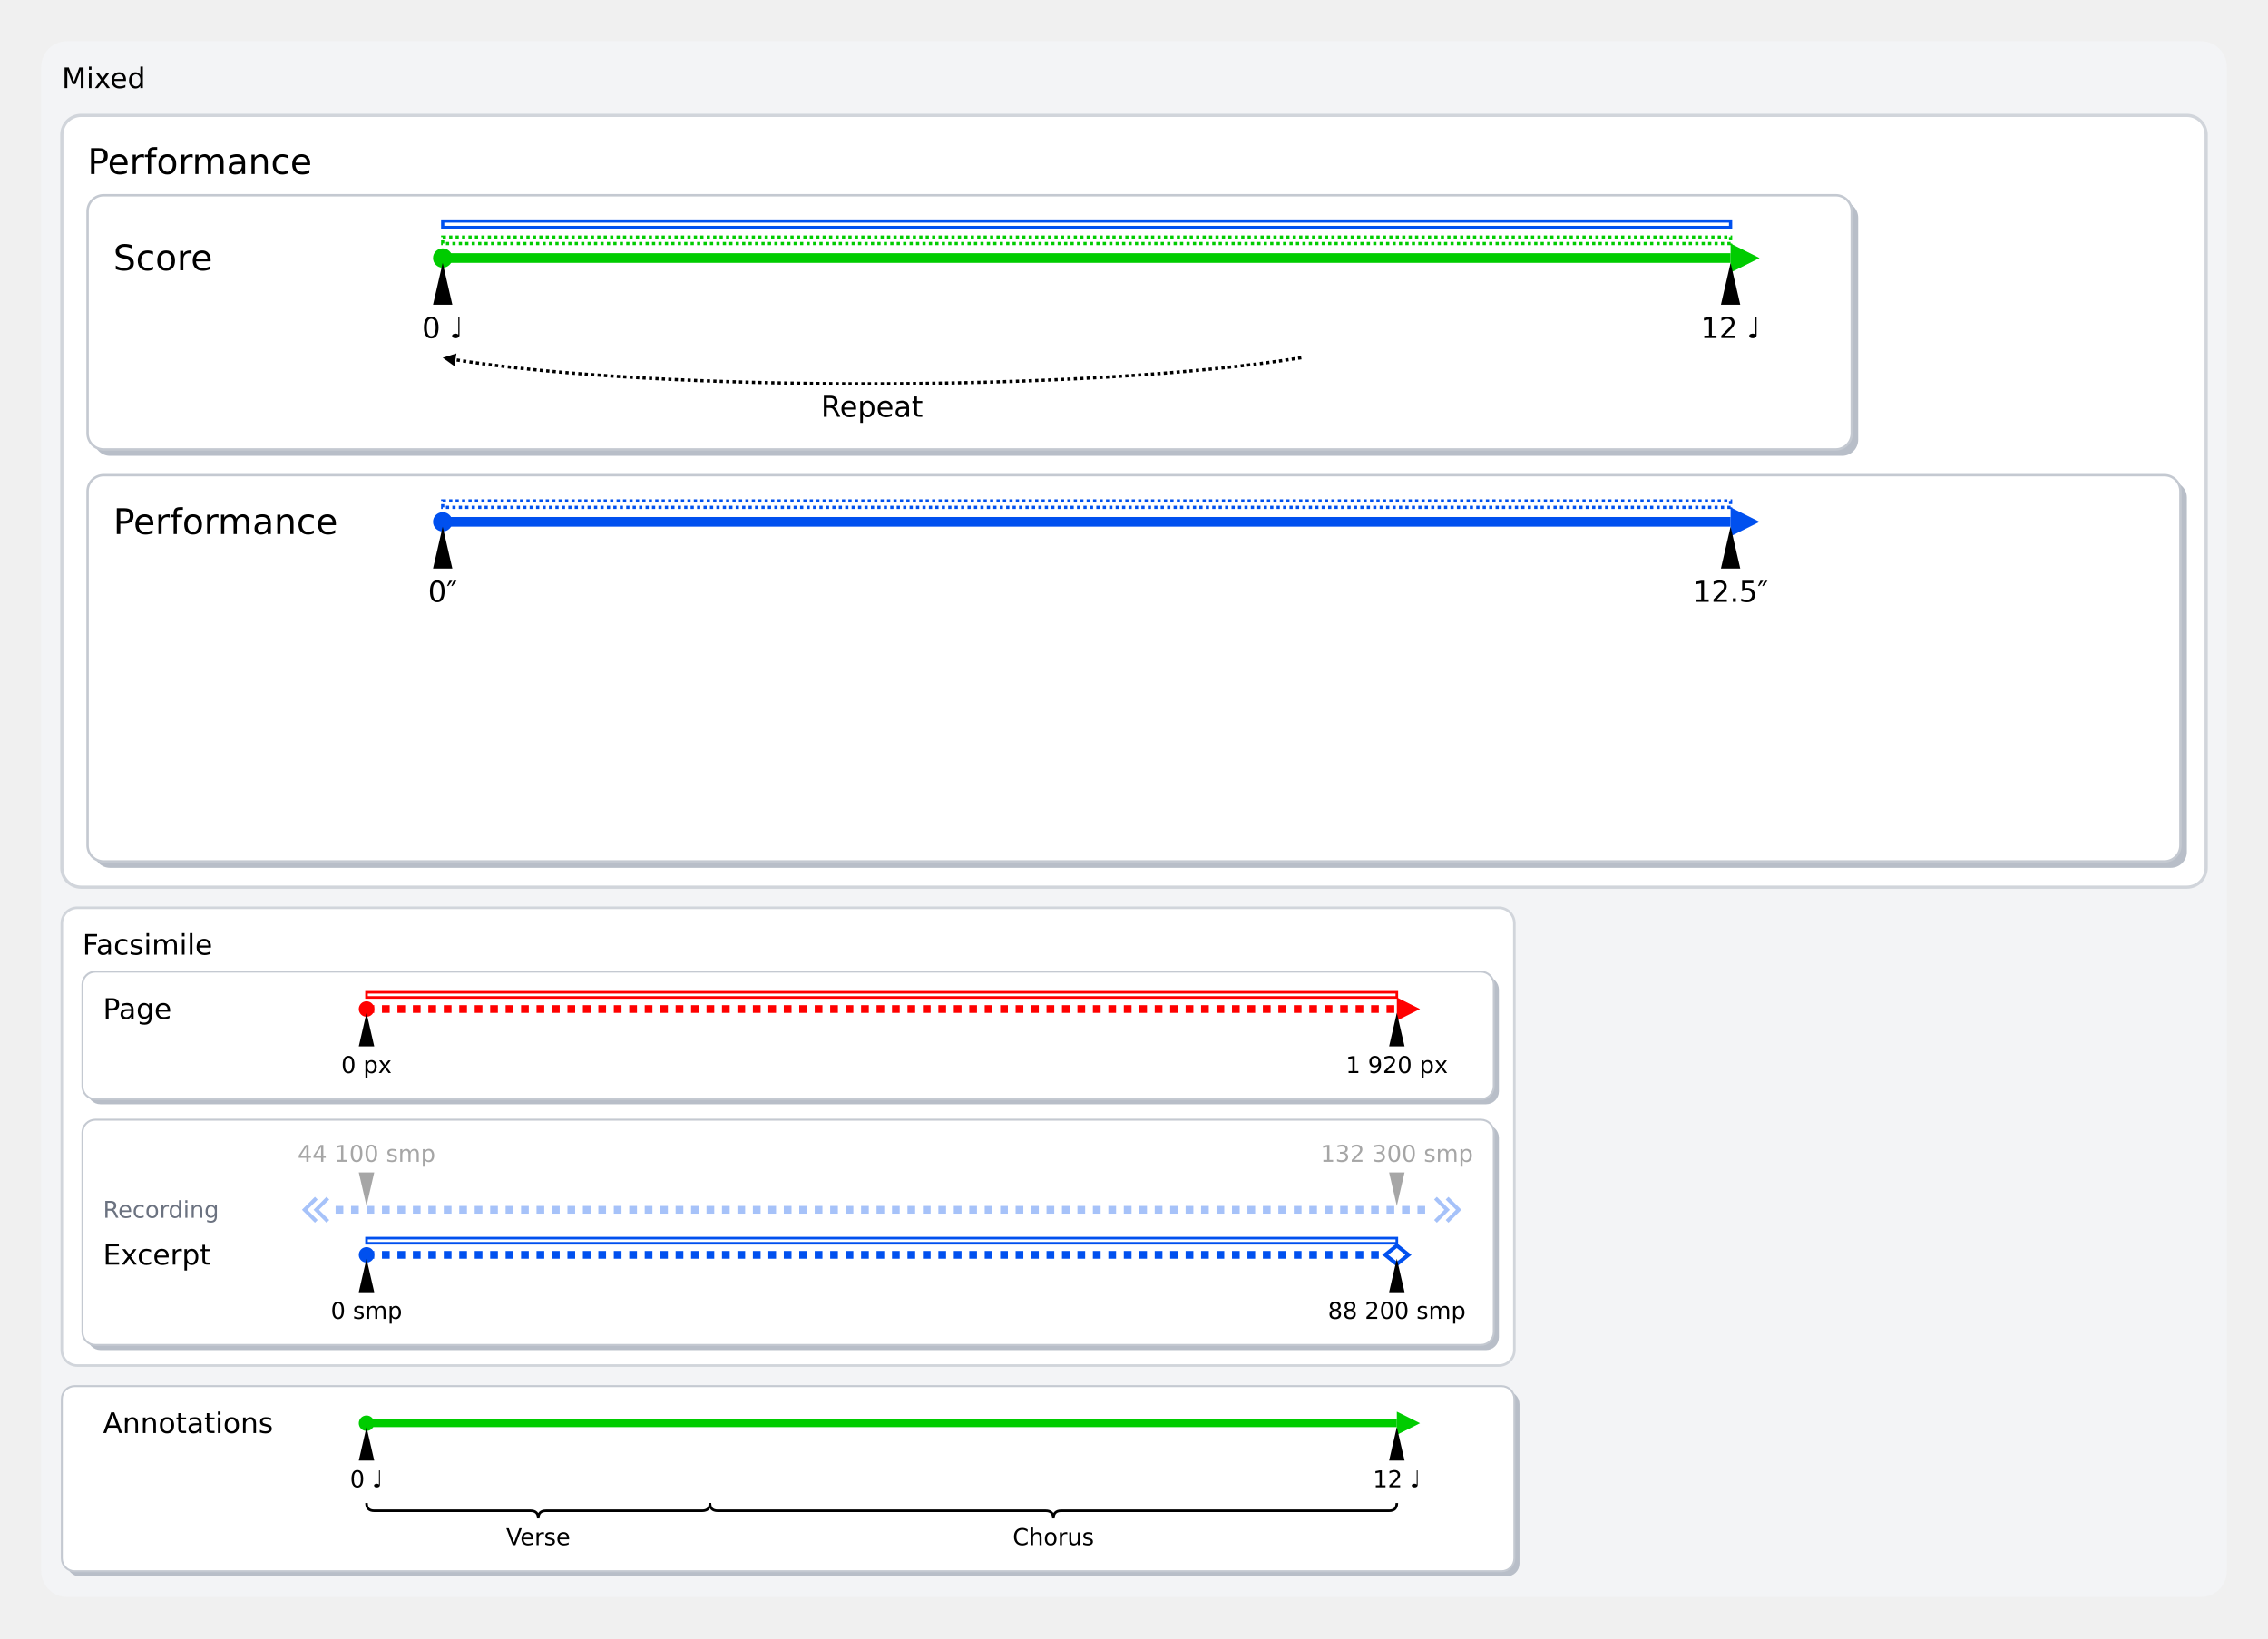
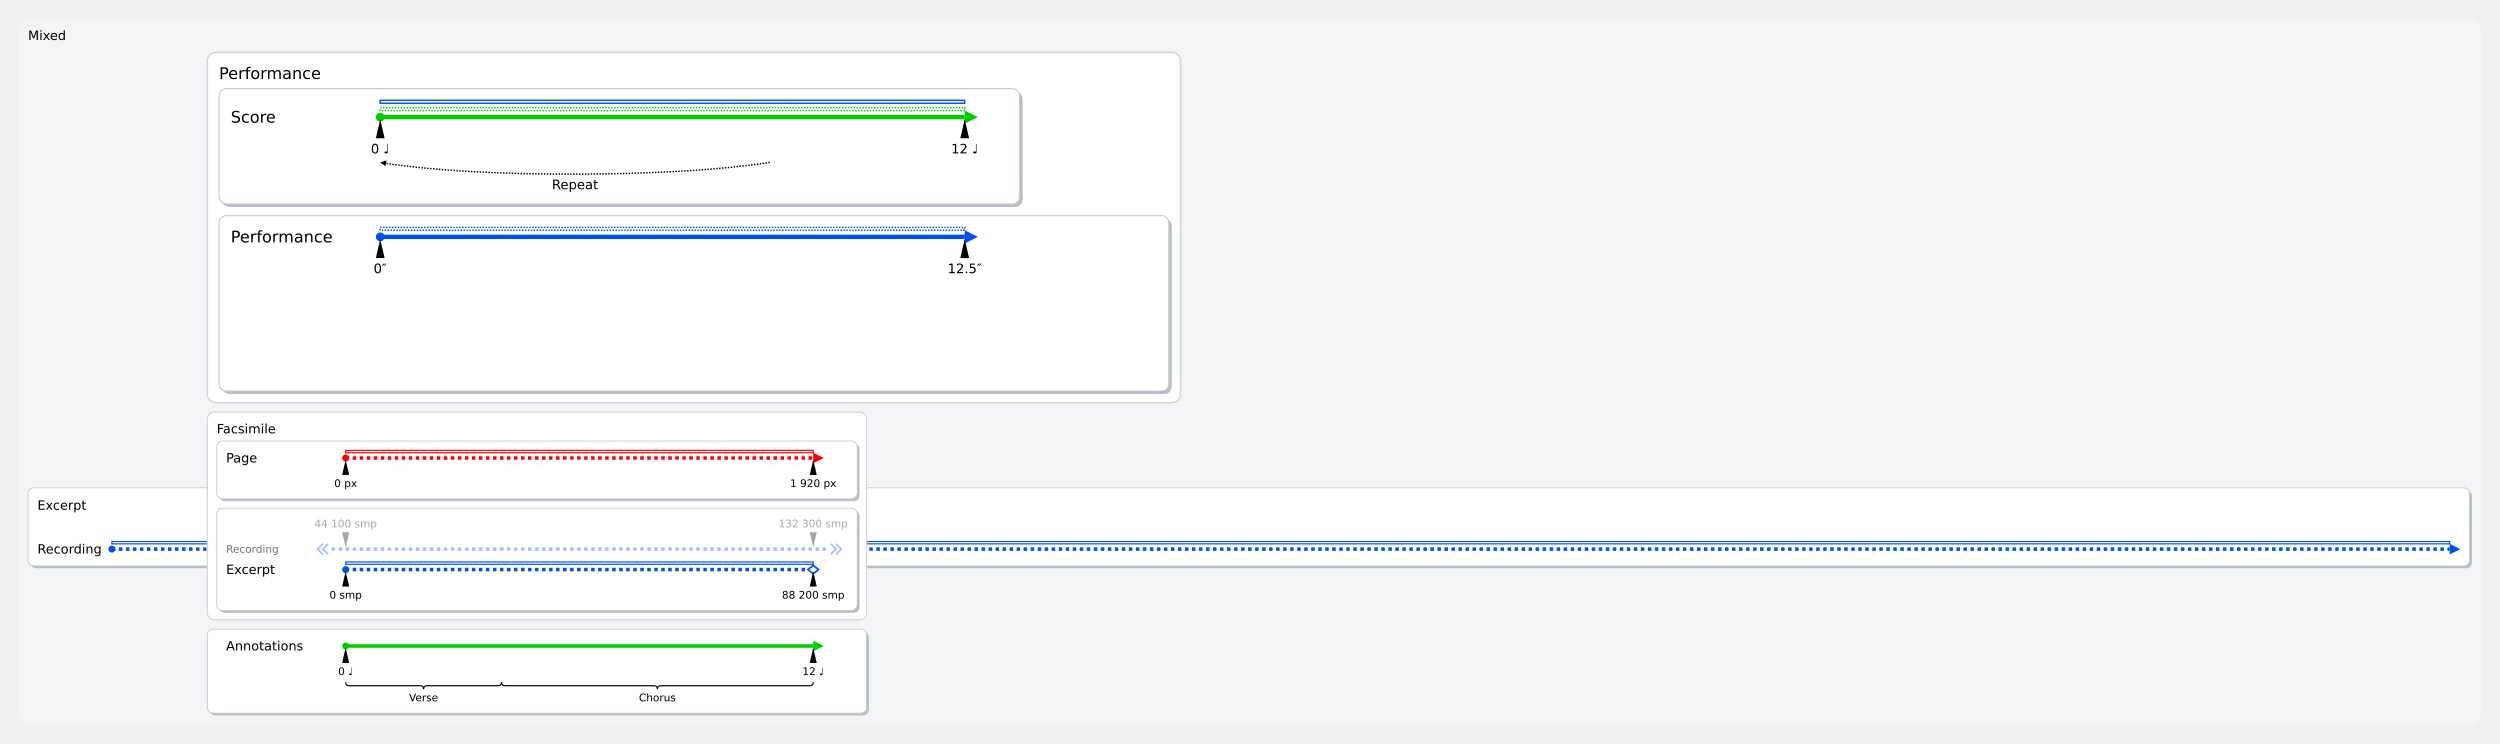
- <svg xmlns="http://www.w3.org/2000/svg" width="880.5" height="636.092" viewBox="0 0 880.5 636.092" font-family="DejaVu Sans, Noto Music" text-rendering="geometricPrecision" style="font-kerning:none;font-variant-ligatures:none">
+ <svg xmlns="http://www.w3.org/2000/svg" width="2138.704" height="636.092" viewBox="0 0 2138.704 636.092" font-family="DejaVu Sans, Noto Music" text-rendering="geometricPrecision" style="font-kerning:none;font-variant-ligatures:none">
  <g transform="translate(16 16)">
-     <rect x="0" y="0" width="848.5" height="604.092" rx="10" fill="#F3F4F6" />
+     <rect x="0" y="0" width="2106.704" height="604.092" rx="10" fill="#F3F4F6" />
    <text data-part="name" x="8" y="18.21" text-anchor="start" font-size="11" fill="#000000">Mixed</text>
-     <rect data-id="group_1" x="8" y="28.805" width="832.5" height="299.697" rx="7.5" fill="#FFFFFF" stroke="#D1D5DB" stroke-width="1.25" />
-     <text data-id="group_1" data-part="name" x="18" y="51.568" text-anchor="start" font-size="13.75" fill="#000000">Performance</text>
-     <rect data-id="score" data-part="card" x="20.5" y="62.31" width="684.894" height="98.691" rx="6.25" fill="#B8BEC8" />
-     <rect data-id="score" data-part="card" x="18" y="59.81" width="684.894" height="98.691" rx="6.25" fill="#FFFFFF" stroke="#C4C9D1" stroke-width="0.938" />
-     <polygon data-id="cmap_1" points="155.864,76.061 655.864,76.061 655.864,78.561 155.864,78.561" fill="none" stroke="#00CC00" stroke-width="1.25" stroke-dasharray="1.25 1.25" />
-     <polygon data-id="cmap_2" points="155.864,69.811 655.864,69.811 655.864,72.311 155.864,72.311" fill="none" stroke="#0050EF" stroke-width="1.25" />
-     <path data-id="jump_from_1" d="M489.198 122.906C405.864 136.24 239.198 136.24 160.802 123.696" fill="none" stroke="#000000" stroke-width="1.25" stroke-dasharray="1.25 1.25" />
-     <polygon data-id="jump_from_1" points="155.864,122.906 160.407,126.165 161.197,121.228" fill="#000000" />
-     <line data-id="score" x1="155.864" y1="84.186" x2="655.864" y2="84.186" stroke="#00CC00" stroke-width="3.75" />
-     <circle data-id="score" cx="155.864" cy="84.186" r="3.75" fill="#00CC00" />
-     <polygon data-id="score" points="667.114,84.186 655.864,78.561 655.864,89.811" fill="#00CC00" />
-     <polygon data-id="timestamp_9" points="155.864,86.061 152.114,102.311 159.614,102.311" fill="#000000" />
-     <polygon data-id="timestamp_10" points="655.864,86.061 652.114,102.311 659.614,102.311" fill="#000000" />
-     <text data-id="score" data-part="name" x="28" y="88.946" text-anchor="start" font-size="13.75" fill="#000000">Score</text>
-     <text data-id="timestamp_9" data-part="coordinate" x="155.864" y="115.253" text-anchor="middle" font-size="11.25" fill="#000000">0 ♩</text>
-     <text data-id="timestamp_10" data-part="coordinate" x="655.864" y="115.253" text-anchor="middle" font-size="11.25" fill="#000000">12 ♩</text>
-     <text data-id="jump_from_1" data-part="label" x="322.531" y="145.849" text-anchor="middle" font-size="11.25" fill="#000000">Repeat</text>
-     <rect data-id="performance" data-part="card" x="20.5" y="171.002" width="812.5" height="150" rx="6.25" fill="#B8BEC8" />
-     <rect data-id="performance" data-part="card" x="18" y="168.502" width="812.5" height="150" rx="6.25" fill="#FFFFFF" stroke="#C4C9D1" stroke-width="0.938" />
-     <polygon data-id="cmap_3" points="155.864,178.502 655.864,178.502 655.864,181.002 155.864,181.002" fill="none" stroke="#0050EF" stroke-width="1.25" stroke-dasharray="1.25 1.25" />
-     <line data-id="performance" x1="155.864" y1="186.627" x2="655.864" y2="186.627" stroke="#0050EF" stroke-width="3.75" />
-     <circle data-id="performance" cx="155.864" cy="186.627" r="3.75" fill="#0050EF" />
-     <polygon data-id="performance" points="667.114,186.627 655.864,181.002 655.864,192.252" fill="#0050EF" />
-     <polygon data-id="timestamp_7" points="155.864,188.502 152.114,204.752 159.614,204.752" fill="#000000" />
-     <polygon data-id="timestamp_8" points="655.864,188.502 652.114,204.752 659.614,204.752" fill="#000000" />
-     <text data-id="performance" data-part="name" x="28" y="191.387" text-anchor="start" font-size="13.75" fill="#000000">Performance</text>
-     <text data-id="timestamp_7" data-part="coordinate" x="155.864" y="217.695" text-anchor="middle" font-size="11.25" fill="#000000">0″</text>
-     <text data-id="timestamp_8" data-part="coordinate" x="655.864" y="217.695" text-anchor="middle" font-size="11.25" fill="#000000">12.5″</text>
-     <rect data-id="group_2" x="8" y="336.502" width="563.915" height="177.734" rx="6" fill="#FFFFFF" stroke="#D1D5DB" stroke-width="1" />
-     <text data-id="group_2" data-part="name" x="16" y="354.712" text-anchor="start" font-size="11" fill="#000000">Facsimile</text>
-     <rect data-id="page" data-part="card" x="18" y="363.307" width="547.915" height="49.477" rx="5" fill="#B8BEC8" />
-     <rect data-id="page" data-part="card" x="16" y="361.307" width="547.915" height="49.477" rx="5" fill="#FFFFFF" stroke="#C4C9D1" stroke-width="0.75" />
-     <polygon data-id="cmap_4" points="126.291,369.307 526.292,369.307 526.292,371.307 126.291,371.307" fill="none" stroke="#FF0000" stroke-width="1" />
-     <line data-id="page" x1="126.291" y1="375.807" x2="526.292" y2="375.807" stroke="#FF0000" stroke-width="3" stroke-dasharray="3 3" />
-     <circle data-id="page" cx="126.291" cy="375.807" r="3" fill="#FF0000" />
-     <polygon data-id="page" points="535.292,375.807 526.292,371.307 526.292,380.307" fill="#FF0000" />
-     <polygon data-id="timestamp_5" points="126.291,377.307 123.291,390.307 129.292,390.307" fill="#000000" />
-     <polygon data-id="timestamp_6" points="526.292,377.307 523.292,390.307 529.292,390.307" fill="#000000" />
-     <text data-id="page" data-part="name" x="24" y="379.615" text-anchor="start" font-size="11" fill="#000000">Page</text>
-     <text data-id="timestamp_5" data-part="coordinate" x="126.291" y="400.661" text-anchor="middle" font-size="9" fill="#000000">0 px</text>
-     <text data-id="timestamp_6" data-part="coordinate" x="526.292" y="400.661" text-anchor="middle" font-size="9" fill="#000000">1 920 px</text>
-     <rect data-id="excerpt" data-part="card" x="18" y="420.783" width="547.915" height="87.453" rx="5" fill="#B8BEC8" />
-     <rect data-id="excerpt" data-part="card" x="16" y="418.783" width="547.915" height="87.453" rx="5" fill="#FFFFFF" stroke="#C4C9D1" stroke-width="0.75" />
-     <polygon data-id="cmap_6" points="126.291,464.76 526.292,464.76 526.292,466.76 126.291,466.76" fill="none" stroke="#0050EF" stroke-width="1" />
-     <line data-id="recording" x1="114.291" y1="453.76" x2="538.292" y2="453.76" stroke="#0050EF" stroke-width="3" stroke-dasharray="3 3" opacity="0.35" />
-     <polyline data-id="recording" points="111.291,449.26 106.791,453.76 111.291,458.26" fill="none" stroke="#0050EF" stroke-width="1.5" opacity="0.35" />
-     <polyline data-id="recording" points="106.791,449.26 102.291,453.76 106.791,458.26" fill="none" stroke="#0050EF" stroke-width="1.5" opacity="0.35" />
-     <polyline data-id="recording" points="541.292,449.26 545.792,453.76 541.292,458.26" fill="none" stroke="#0050EF" stroke-width="1.5" opacity="0.35" />
-     <polyline data-id="recording" points="545.792,449.26 550.292,453.76 545.792,458.26" fill="none" stroke="#0050EF" stroke-width="1.5" opacity="0.35" />
-     <line data-id="excerpt" x1="126.291" y1="471.26" x2="521.792" y2="471.26" stroke="#0050EF" stroke-width="3" stroke-dasharray="3 3" />
-     <circle data-id="excerpt" cx="126.291" cy="471.26" r="3" fill="#0050EF" />
-     <polygon data-id="excerpt" points="521.792,471.26 526.292,467.66 530.792,471.26 526.292,474.86" fill="none" stroke="#0050EF" stroke-width="1.5" />
-     <polygon data-id="excerpt" data-part="start" points="126.291,452.26 123.291,439.26 129.292,439.26" fill="#000000" opacity="0.35" />
-     <polygon data-id="excerpt" data-part="end" points="526.292,452.26 523.292,439.26 529.292,439.26" fill="#000000" opacity="0.35" />
-     <polygon data-id="timestamp_3" points="126.291,472.76 123.291,485.76 129.292,485.76" fill="#000000" />
-     <polygon data-id="timestamp_4" points="526.292,472.76 523.292,485.76 529.292,485.76" fill="#000000" />
-     <text data-id="recording" data-part="name" x="24" y="456.875" text-anchor="start" font-size="9" fill="#6B7280">Recording</text>
-     <text data-id="excerpt" data-part="name" x="24" y="475.068" text-anchor="start" font-size="11" fill="#000000">Excerpt</text>
-     <text data-id="excerpt" data-part="start label" x="126.291" y="435.137" text-anchor="middle" font-size="9" fill="#000000" opacity="0.35">44 100 smp</text>
-     <text data-id="excerpt" data-part="end label" x="526.292" y="435.137" text-anchor="middle" font-size="9" fill="#000000" opacity="0.35">132 300 smp</text>
-     <text data-id="timestamp_3" data-part="coordinate" x="126.291" y="496.114" text-anchor="middle" font-size="9" fill="#000000">0 smp</text>
-     <text data-id="timestamp_4" data-part="coordinate" x="526.292" y="496.114" text-anchor="middle" font-size="9" fill="#000000">88 200 smp</text>
-     <rect data-id="annotations" data-part="card" x="10" y="524.236" width="563.915" height="71.856" rx="5" fill="#B8BEC8" />
-     <rect data-id="annotations" data-part="card" x="8" y="522.236" width="563.915" height="71.856" rx="5" fill="#FFFFFF" stroke="#C4C9D1" stroke-width="0.75" />
-     <path data-id="region_1" d="M126.291 567.615Q126.291 570.615 129.292 570.615L189.958 570.615Q192.958 570.615 192.958 573.615Q192.958 570.615 195.958 570.615L256.625 570.615Q259.625 570.615 259.625 567.615" fill="none" stroke="#000000" stroke-width="1" />
-     <path data-id="region_2" d="M259.625 567.615Q259.625 570.615 262.625 570.615L389.958 570.615Q392.958 570.615 392.958 573.615Q392.958 570.615 395.958 570.615L523.292 570.615Q526.292 570.615 526.292 567.615" fill="none" stroke="#000000" stroke-width="1" />
-     <line data-id="annotations" x1="126.291" y1="536.639" x2="526.292" y2="536.639" stroke="#00CC00" stroke-width="3" />
-     <circle data-id="annotations" cx="126.291" cy="536.639" r="3" fill="#00CC00" />
-     <polygon data-id="annotations" points="535.292,536.639 526.292,532.139 526.292,541.139" fill="#00CC00" />
-     <polygon data-id="timestamp_1" points="126.291,538.139 123.291,551.139 129.292,551.139" fill="#000000" />
-     <polygon data-id="timestamp_2" points="526.292,538.139 523.292,551.139 529.292,551.139" fill="#000000" />
-     <text data-id="annotations" data-part="name" x="24" y="540.447" text-anchor="start" font-size="11" fill="#000000">Annotations</text>
-     <text data-id="timestamp_1" data-part="coordinate" x="126.291" y="561.493" text-anchor="middle" font-size="9" fill="#000000">0 ♩</text>
-     <text data-id="timestamp_2" data-part="coordinate" x="526.292" y="561.493" text-anchor="middle" font-size="9" fill="#000000">12 ♩</text>
-     <text data-id="region_1" data-part="label" x="192.958" y="583.969" text-anchor="middle" font-size="9" fill="#000000">Verse</text>
-     <text data-id="region_2" data-part="label" x="392.958" y="583.969" text-anchor="middle" font-size="9" fill="#000000">Chorus</text>
+     <rect data-id="recording" data-part="card" x="10" y="403.283" width="2088.704" height="66.879" rx="5" fill="#B8BEC8" />
+     <rect data-id="recording" data-part="card" x="8" y="401.283" width="2088.704" height="66.879" rx="5" fill="#FFFFFF" stroke="#C4C9D1" stroke-width="0.75" />
+     <polygon data-id="cmap_5" points="79.704,447.26 2079.704,447.26 2079.704,449.26 79.704,449.26" fill="none" stroke="#0050EF" stroke-width="1" />
+     <polygon data-id="cmap_6" points="279.704,409.783 679.704,409.783 679.704,411.783 279.704,411.783" fill="none" stroke="#0050EF" stroke-width="1" />
+     <line data-id="recording" x1="79.704" y1="453.76" x2="2079.704" y2="453.76" stroke="#0050EF" stroke-width="3" stroke-dasharray="3 3" />
+     <circle data-id="recording" cx="79.704" cy="453.76" r="3" fill="#0050EF" />
+     <polygon data-id="recording" points="2088.704,453.76 2079.704,449.26 2079.704,458.26" fill="#0050EF" />
+     <line data-id="excerpt" x1="279.704" y1="416.283" x2="675.204" y2="416.283" stroke="#0050EF" stroke-width="3" stroke-dasharray="3 3" />
+     <circle data-id="excerpt" cx="279.704" cy="416.283" r="3" fill="#0050EF" />
+     <polygon data-id="excerpt" points="675.204,416.283 679.704,412.683 684.204,416.283 679.704,419.883" fill="none" stroke="#0050EF" stroke-width="1.5" />
+     <polygon data-id="timestamp_3" points="279.704,417.783 276.704,430.783 282.704,430.783" fill="#000000" />
+     <polygon data-id="timestamp_4" points="679.704,417.783 676.704,430.783 682.704,430.783" fill="#000000" />
+     <text data-id="excerpt" data-part="name" x="16" y="420.091" text-anchor="start" font-size="11" fill="#000000">Excerpt</text>
+     <text data-id="recording" data-part="name" x="16" y="457.568" text-anchor="start" font-size="11" fill="#000000">Recording</text>
+     <text data-id="timestamp_3" data-part="coordinate" x="279.704" y="441.137" text-anchor="middle" font-size="9" fill="#000000">0 smp</text>
+     <text data-id="timestamp_4" data-part="coordinate" x="679.704" y="441.137" text-anchor="middle" font-size="9" fill="#000000">88 200 smp</text>
+     <rect data-id="group_1" x="161.412" y="28.805" width="832.5" height="299.697" rx="7.5" fill="#FFFFFF" stroke="#D1D5DB" stroke-width="1.25" />
+     <text data-id="group_1" data-part="name" x="171.412" y="51.568" text-anchor="start" font-size="13.75" fill="#000000">Performance</text>
+     <rect data-id="score" data-part="card" x="173.912" y="62.31" width="684.894" height="98.691" rx="6.25" fill="#B8BEC8" />
+     <rect data-id="score" data-part="card" x="171.412" y="59.81" width="684.894" height="98.691" rx="6.25" fill="#FFFFFF" stroke="#C4C9D1" stroke-width="0.938" />
+     <polygon data-id="cmap_1" points="309.276,76.061 809.277,76.061 809.277,78.561 309.276,78.561" fill="none" stroke="#00CC00" stroke-width="1.25" stroke-dasharray="1.25 1.25" />
+     <polygon data-id="cmap_2" points="309.276,69.811 809.277,69.811 809.277,72.311 309.276,72.311" fill="none" stroke="#0050EF" stroke-width="1.25" />
+     <path data-id="jump_from_1" d="M642.61 122.906C559.277 136.24 392.61 136.24 314.214 123.696" fill="none" stroke="#000000" stroke-width="1.25" stroke-dasharray="1.25 1.25" />
+     <polygon data-id="jump_from_1" points="309.276,122.906 313.819,126.165 314.609,121.228" fill="#000000" />
+     <line data-id="score" x1="309.276" y1="84.186" x2="809.277" y2="84.186" stroke="#00CC00" stroke-width="3.75" />
+     <circle data-id="score" cx="309.276" cy="84.186" r="3.75" fill="#00CC00" />
+     <polygon data-id="score" points="820.527,84.186 809.277,78.561 809.277,89.811" fill="#00CC00" />
+     <polygon data-id="timestamp_9" points="309.276,86.061 305.526,102.311 313.026,102.311" fill="#000000" />
+     <polygon data-id="timestamp_10" points="809.277,86.061 805.527,102.311 813.027,102.311" fill="#000000" />
+     <text data-id="score" data-part="name" x="181.412" y="88.946" text-anchor="start" font-size="13.75" fill="#000000">Score</text>
+     <text data-id="timestamp_9" data-part="coordinate" x="309.276" y="115.253" text-anchor="middle" font-size="11.25" fill="#000000">0 ♩</text>
+     <text data-id="timestamp_10" data-part="coordinate" x="809.277" y="115.253" text-anchor="middle" font-size="11.25" fill="#000000">12 ♩</text>
+     <text data-id="jump_from_1" data-part="label" x="475.943" y="145.849" text-anchor="middle" font-size="11.25" fill="#000000">Repeat</text>
+     <rect data-id="performance" data-part="card" x="173.912" y="171.002" width="812.5" height="150" rx="6.25" fill="#B8BEC8" />
+     <rect data-id="performance" data-part="card" x="171.412" y="168.502" width="812.5" height="150" rx="6.25" fill="#FFFFFF" stroke="#C4C9D1" stroke-width="0.938" />
+     <polygon data-id="cmap_3" points="309.276,178.502 809.277,178.502 809.277,181.002 309.276,181.002" fill="none" stroke="#0050EF" stroke-width="1.25" stroke-dasharray="1.25 1.25" />
+     <line data-id="performance" x1="309.276" y1="186.627" x2="809.277" y2="186.627" stroke="#0050EF" stroke-width="3.75" />
+     <circle data-id="performance" cx="309.276" cy="186.627" r="3.75" fill="#0050EF" />
+     <polygon data-id="performance" points="820.527,186.627 809.277,181.002 809.277,192.252" fill="#0050EF" />
+     <polygon data-id="timestamp_7" points="309.276,188.502 305.526,204.752 313.026,204.752" fill="#000000" />
+     <polygon data-id="timestamp_8" points="809.277,188.502 805.527,204.752 813.027,204.752" fill="#000000" />
+     <text data-id="performance" data-part="name" x="181.412" y="191.387" text-anchor="start" font-size="13.75" fill="#000000">Performance</text>
+     <text data-id="timestamp_7" data-part="coordinate" x="309.276" y="217.695" text-anchor="middle" font-size="11.25" fill="#000000">0″</text>
+     <text data-id="timestamp_8" data-part="coordinate" x="809.277" y="217.695" text-anchor="middle" font-size="11.25" fill="#000000">12.5″</text>
+     <rect data-id="group_2" x="161.412" y="336.502" width="563.915" height="177.734" rx="6" fill="#FFFFFF" stroke="#D1D5DB" stroke-width="1" />
+     <text data-id="group_2" data-part="name" x="169.412" y="354.712" text-anchor="start" font-size="11" fill="#000000">Facsimile</text>
+     <rect data-id="page" data-part="card" x="171.412" y="363.307" width="547.915" height="49.477" rx="5" fill="#B8BEC8" />
+     <rect data-id="page" data-part="card" x="169.412" y="361.307" width="547.915" height="49.477" rx="5" fill="#FFFFFF" stroke="#C4C9D1" stroke-width="0.75" />
+     <polygon data-id="cmap_4" points="279.704,369.307 679.704,369.307 679.704,371.307 279.704,371.307" fill="none" stroke="#FF0000" stroke-width="1" />
+     <line data-id="page" x1="279.704" y1="375.807" x2="679.704" y2="375.807" stroke="#FF0000" stroke-width="3" stroke-dasharray="3 3" />
+     <circle data-id="page" cx="279.704" cy="375.807" r="3" fill="#FF0000" />
+     <polygon data-id="page" points="688.704,375.807 679.704,371.307 679.704,380.307" fill="#FF0000" />
+     <polygon data-id="timestamp_5" points="279.704,377.307 276.704,390.307 282.704,390.307" fill="#000000" />
+     <polygon data-id="timestamp_6" points="679.704,377.307 676.704,390.307 682.704,390.307" fill="#000000" />
+     <text data-id="page" data-part="name" x="177.412" y="379.615" text-anchor="start" font-size="11" fill="#000000">Page</text>
+     <text data-id="timestamp_5" data-part="coordinate" x="279.704" y="400.661" text-anchor="middle" font-size="9" fill="#000000">0 px</text>
+     <text data-id="timestamp_6" data-part="coordinate" x="679.704" y="400.661" text-anchor="middle" font-size="9" fill="#000000">1 920 px</text>
+     <rect data-id="excerpt" data-part="card" x="171.412" y="420.783" width="547.915" height="87.453" rx="5" fill="#B8BEC8" />
+     <rect data-id="excerpt" data-part="card" x="169.412" y="418.783" width="547.915" height="87.453" rx="5" fill="#FFFFFF" stroke="#C4C9D1" stroke-width="0.75" />
+     <polygon data-id="cmap_6" points="279.704,464.76 679.704,464.76 679.704,466.76 279.704,466.76" fill="none" stroke="#0050EF" stroke-width="1" />
+     <line data-id="recording" x1="267.704" y1="453.76" x2="691.704" y2="453.76" stroke="#0050EF" stroke-width="3" stroke-dasharray="3 3" opacity="0.35" />
+     <polyline data-id="recording" points="264.704,449.26 260.204,453.76 264.704,458.26" fill="none" stroke="#0050EF" stroke-width="1.5" opacity="0.35" />
+     <polyline data-id="recording" points="260.204,449.26 255.704,453.76 260.204,458.26" fill="none" stroke="#0050EF" stroke-width="1.5" opacity="0.35" />
+     <polyline data-id="recording" points="694.704,449.26 699.204,453.76 694.704,458.26" fill="none" stroke="#0050EF" stroke-width="1.5" opacity="0.35" />
+     <polyline data-id="recording" points="699.204,449.26 703.704,453.76 699.204,458.26" fill="none" stroke="#0050EF" stroke-width="1.5" opacity="0.35" />
+     <line data-id="excerpt" x1="279.704" y1="471.26" x2="675.204" y2="471.26" stroke="#0050EF" stroke-width="3" stroke-dasharray="3 3" />
+     <circle data-id="excerpt" cx="279.704" cy="471.26" r="3" fill="#0050EF" />
+     <polygon data-id="excerpt" points="675.204,471.26 679.704,467.66 684.204,471.26 679.704,474.86" fill="none" stroke="#0050EF" stroke-width="1.5" />
+     <polygon data-id="excerpt" data-part="start" points="279.704,452.26 276.704,439.26 282.704,439.26" fill="#000000" opacity="0.35" />
+     <polygon data-id="excerpt" data-part="end" points="679.704,452.26 676.704,439.26 682.704,439.26" fill="#000000" opacity="0.35" />
+     <polygon data-id="timestamp_3" points="279.704,472.76 276.704,485.76 282.704,485.76" fill="#000000" />
+     <polygon data-id="timestamp_4" points="679.704,472.76 676.704,485.76 682.704,485.76" fill="#000000" />
+     <text data-id="recording" data-part="name" x="177.412" y="456.875" text-anchor="start" font-size="9" fill="#6B7280">Recording</text>
+     <text data-id="excerpt" data-part="name" x="177.412" y="475.068" text-anchor="start" font-size="11" fill="#000000">Excerpt</text>
+     <text data-id="excerpt" data-part="start label" x="279.704" y="435.137" text-anchor="middle" font-size="9" fill="#000000" opacity="0.35">44 100 smp</text>
+     <text data-id="excerpt" data-part="end label" x="679.704" y="435.137" text-anchor="middle" font-size="9" fill="#000000" opacity="0.35">132 300 smp</text>
+     <text data-id="timestamp_3" data-part="coordinate" x="279.704" y="496.114" text-anchor="middle" font-size="9" fill="#000000">0 smp</text>
+     <text data-id="timestamp_4" data-part="coordinate" x="679.704" y="496.114" text-anchor="middle" font-size="9" fill="#000000">88 200 smp</text>
+     <rect data-id="annotations" data-part="card" x="163.412" y="524.236" width="563.915" height="71.856" rx="5" fill="#B8BEC8" />
+     <rect data-id="annotations" data-part="card" x="161.412" y="522.236" width="563.915" height="71.856" rx="5" fill="#FFFFFF" stroke="#C4C9D1" stroke-width="0.75" />
+     <path data-id="region_1" d="M279.704 567.615Q279.704 570.615 282.704 570.615L343.37 570.615Q346.37 570.615 346.37 573.615Q346.37 570.615 349.37 570.615L410.037 570.615Q413.037 570.615 413.037 567.615" fill="none" stroke="#000000" stroke-width="1" />
+     <path data-id="region_2" d="M413.037 567.615Q413.037 570.615 416.037 570.615L543.37 570.615Q546.37 570.615 546.37 573.615Q546.37 570.615 549.37 570.615L676.704 570.615Q679.704 570.615 679.704 567.615" fill="none" stroke="#000000" stroke-width="1" />
+     <line data-id="annotations" x1="279.704" y1="536.639" x2="679.704" y2="536.639" stroke="#00CC00" stroke-width="3" />
+     <circle data-id="annotations" cx="279.704" cy="536.639" r="3" fill="#00CC00" />
+     <polygon data-id="annotations" points="688.704,536.639 679.704,532.139 679.704,541.139" fill="#00CC00" />
+     <polygon data-id="timestamp_1" points="279.704,538.139 276.704,551.139 282.704,551.139" fill="#000000" />
+     <polygon data-id="timestamp_2" points="679.704,538.139 676.704,551.139 682.704,551.139" fill="#000000" />
+     <text data-id="annotations" data-part="name" x="177.412" y="540.447" text-anchor="start" font-size="11" fill="#000000">Annotations</text>
+     <text data-id="timestamp_1" data-part="coordinate" x="279.704" y="561.493" text-anchor="middle" font-size="9" fill="#000000">0 ♩</text>
+     <text data-id="timestamp_2" data-part="coordinate" x="679.704" y="561.493" text-anchor="middle" font-size="9" fill="#000000">12 ♩</text>
+     <text data-id="region_1" data-part="label" x="346.37" y="583.969" text-anchor="middle" font-size="9" fill="#000000">Verse</text>
+     <text data-id="region_2" data-part="label" x="546.37" y="583.969" text-anchor="middle" font-size="9" fill="#000000">Chorus</text>
  </g>
</svg>
